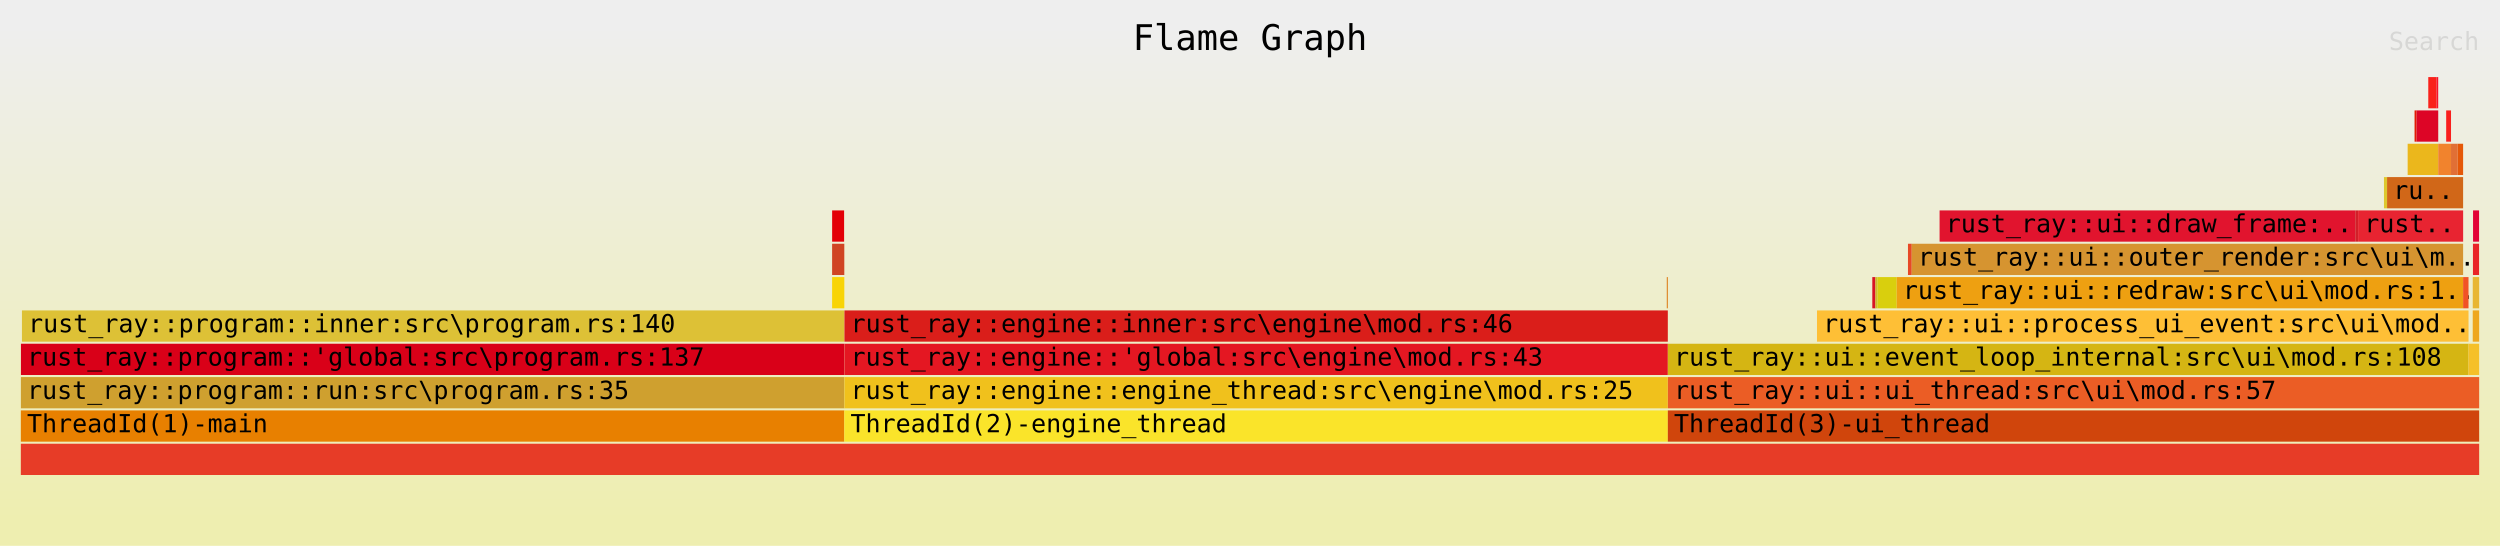
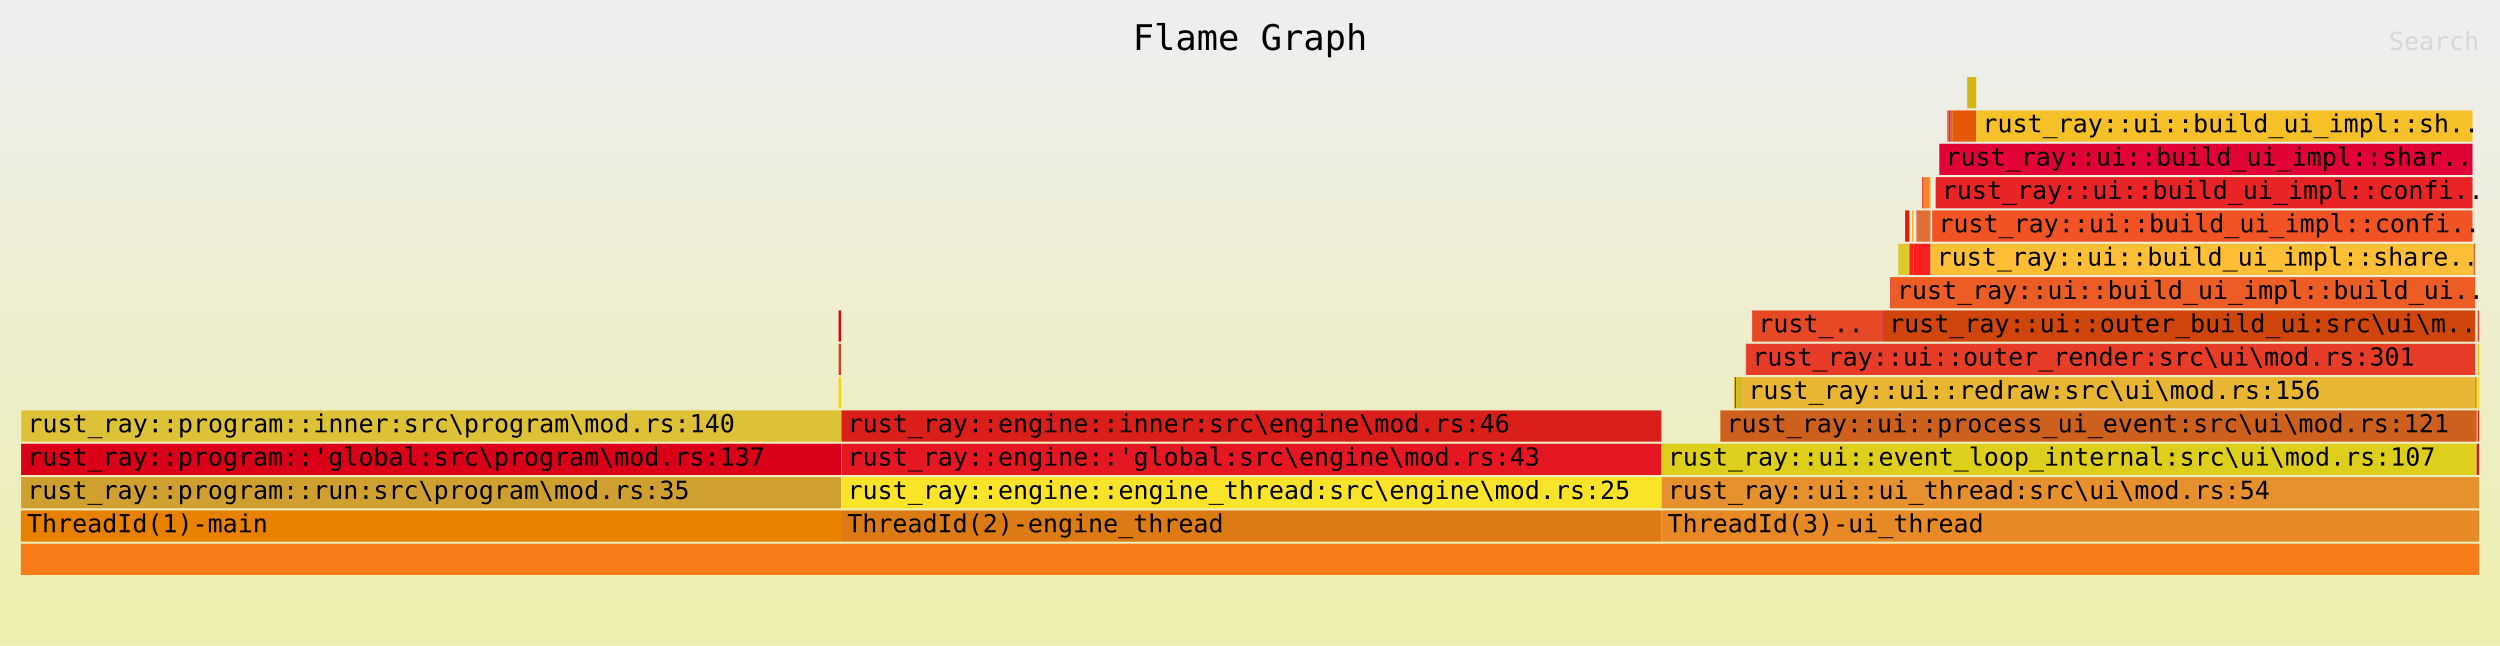
- <svg xmlns="http://www.w3.org/2000/svg" xmlns:ns1="http://github.com/jonhoo/inferno" version="1.1" width="1200" height="262" viewBox="0 0 1200 262">
+ <svg xmlns="http://www.w3.org/2000/svg" xmlns:ns1="http://github.com/jonhoo/inferno" version="1.1" width="1200" height="310" viewBox="0 0 1200 310">
  <defs>
    <linearGradient id="background" y1="0" y2="1" x1="0" x2="0">
      <stop stop-color="#eeeeee" offset="5%" />
      <stop stop-color="#eeeeb0" offset="95%" />
    </linearGradient>
  </defs>
  <style type="text/css">
text { font-family:monospace; font-size:12px }
#title { text-anchor:middle; font-size:17px; }
#matched { text-anchor:end; }
#search { text-anchor:end; opacity:0.1; cursor:pointer; }
#search:hover, #search.show { opacity:1; }
#subtitle { text-anchor:middle; font-color:rgb(160,160,160); }
#unzoom { cursor:pointer; }
#frames &gt; *:hover { stroke:black; stroke-width:0.5; cursor:pointer; }
.hide { display:none; }
.parent { opacity:0.5; }
</style>
-   <rect x="0" y="0" width="100%" height="262" fill="url(#background)" />
+   <rect x="0" y="0" width="100%" height="310" fill="url(#background)" />
  <text id="title" fill="rgb(0,0,0)" x="50%" y="24.00">Flame Graph</text>
-   <text id="details" fill="rgb(0,0,0)" x="10" y="245.00"> </text>
+   <text id="details" fill="rgb(0,0,0)" x="10" y="293.00"> </text>
  <text id="unzoom" class="hide" fill="rgb(0,0,0)" x="10" y="24.00">Reset Zoom</text>
  <text id="search" fill="rgb(0,0,0)" x="1190" y="24.00">Search</text>
-   <text id="matched" fill="rgb(0,0,0)" x="1190" y="245.00"> </text>
-   <svg id="frames" x="10" width="1180" total_samples="208143994300">
-     <g>
-       <rect x="33.002%" y="101" width="0.487%" height="15" fill="rgb(227,0,7)" ns1:x="68690614400" ns1:w="1014666300" />
-       <text x="33.252%" y="111.50" />
-     </g>
-     <g>
-       <rect x="0.004%" y="165" width="33.493%" height="15" fill="rgb(217,0,24)" ns1:x="8575600" ns1:w="69714342900" />
-       <text x="0.254%" y="175.50"> rust_ray::program::'global:src\program.rs:137</text>
-     </g>
-     <g>
-       <rect x="0.045%" y="149" width="33.453%" height="15" fill="rgb(221,193,54)" ns1:x="93034000" ns1:w="69629884500" />
-       <text x="0.295%" y="159.50"> rust_ray::program::inner:src\program.rs:140</text>
-     </g>
-     <g>
-       <rect x="33.001%" y="133" width="0.497%" height="15" fill="rgb(248,212,6)" ns1:x="68688488200" ns1:w="1034430300" />
-       <text x="33.251%" y="143.50" />
-     </g>
-     <g>
-       <rect x="33.001%" y="117" width="0.496%" height="15" fill="rgb(208,68,35)" ns1:x="68690478400" ns1:w="1032440100" />
-       <text x="33.251%" y="127.50" />
-     </g>
-     <g>
-       <rect x="0%" y="197" width="33.498%" height="15" fill="rgb(232,128,0)" ns1:x="0" ns1:w="69723940400" />
-       <text x="0.25%" y="207.50">ThreadId(1)-main</text>
-     </g>
-     <g>
-       <rect x="0.002%" y="181" width="33.496%" height="15" fill="rgb(207,160,47)" ns1:x="4902600" ns1:w="69719037800" />
-       <text x="0.252%" y="191.50"> rust_ray::program::run:src\program.rs:35</text>
-     </g>
-     <g>
-       <rect x="33.501%" y="165" width="33.495%" height="15" fill="rgb(228,23,34)" ns1:x="69730022200" ns1:w="69717409600" />
-       <text x="33.751%" y="175.50"> rust_ray::engine::'global:src\engine\mod.rs:43</text>
-     </g>
-     <g>
-       <rect x="33.502%" y="149" width="33.494%" height="15" fill="rgb(218,30,26)" ns1:x="69732027600" ns1:w="69715404200" />
-       <text x="33.752%" y="159.50"> rust_ray::engine::inner:src\engine\mod.rs:46</text>
-     </g>
-     <g>
-       <rect x="66.954%" y="133" width="0.042%" height="15" fill="rgb(220,122,19)" ns1:x="139360025800" ns1:w="87406000" />
-       <text x="67.204%" y="143.50" />
-     </g>
-     <g>
-       <rect x="33.498%" y="197" width="33.498%" height="15" fill="rgb(250,228,42)" ns1:x="69723940400" ns1:w="69723549900" />
-       <text x="33.748%" y="207.50">ThreadId(2)-engine_thread</text>
-     </g>
-     <g>
-       <rect x="33.501%" y="181" width="33.495%" height="15" fill="rgb(240,193,28)" ns1:x="69729853600" ns1:w="69717636700" />
-       <text x="33.751%" y="191.50"> rust_ray::engine::engine_thread:src\engine\mod.rs:25</text>
-     </g>
-     <g>
-       <rect x="75.314%" y="133" width="0.126%" height="15" fill="rgb(216,20,37)" ns1:x="156762546100" ns1:w="262337600" />
-       <text x="75.564%" y="143.50" />
-     </g>
-     <g>
-       <rect x="75.441%" y="133" width="0.088%" height="15" fill="rgb(206,188,39)" ns1:x="157024883700" ns1:w="183852800" />
-       <text x="75.691%" y="143.50" />
-     </g>
-     <g>
-       <rect x="75.529%" y="133" width="0.778%" height="15" fill="rgb(217,207,13)" ns1:x="157208736500" ns1:w="1619647100" />
-       <text x="75.779%" y="143.50" />
-     </g>
-     <g>
-       <rect x="76.765%" y="117" width="0.154%" height="15" fill="rgb(231,73,38)" ns1:x="159781397500" ns1:w="321017400" />
-       <text x="77.015%" y="127.50" />
-     </g>
-     <g>
-       <rect x="78.051%" y="101" width="16.907%" height="15" fill="rgb(225,20,46)" ns1:x="162457636400" ns1:w="35191538000" />
-       <text x="78.301%" y="111.50"> rust_ray::ui::draw_frame:..</text>
-     </g>
-     <g>
-       <rect x="94.958%" y="101" width="0.117%" height="15" fill="rgb(210,31,41)" ns1:x="197649174400" ns1:w="243219300" />
-       <text x="95.208%" y="111.50" />
-     </g>
-     <g>
-       <rect x="96.127%" y="85" width="0.127%" height="15" fill="rgb(221,200,47)" ns1:x="200083157500" ns1:w="264262300" />
-       <text x="96.377%" y="95.50" />
-     </g>
-     <g>
-       <rect x="97.372%" y="53" width="0.082%" height="15" fill="rgb(226,26,5)" ns1:x="202673904000" ns1:w="170083600" />
-       <text x="97.622%" y="63.50" />
-     </g>
-     <g>
-       <rect x="97.93%" y="37" width="0.338%" height="15" fill="rgb(249,33,26)" ns1:x="203834962600" ns1:w="704183400" />
-       <text x="98.18%" y="47.50" />
-     </g>
-     <g>
-       <rect x="97.091%" y="69" width="1.244%" height="15" fill="rgb(235,183,28)" ns1:x="202088686600" ns1:w="2588177000" />
-       <text x="97.341%" y="79.50" />
-     </g>
-     <g>
-       <rect x="97.454%" y="53" width="0.881%" height="15" fill="rgb(221,5,38)" ns1:x="202843987600" ns1:w="1832876000" />
-       <text x="97.704%" y="63.50" />
-     </g>
-     <g>
-       <rect x="98.268%" y="37" width="0.066%" height="15" fill="rgb(247,18,42)" ns1:x="204539146000" ns1:w="137717600" />
-       <text x="98.518%" y="47.50" />
-     </g>
-     <g>
-       <rect x="98.334%" y="69" width="0.52%" height="15" fill="rgb(241,131,45)" ns1:x="204676863600" ns1:w="1083015600" />
-       <text x="98.584%" y="79.50" />
-     </g>
-     <g>
-       <rect x="98.658%" y="53" width="0.197%" height="15" fill="rgb(249,31,29)" ns1:x="205349794600" ns1:w="410084600" />
-       <text x="98.908%" y="63.50" />
-     </g>
-     <g>
-       <rect x="98.855%" y="69" width="0.272%" height="15" fill="rgb(225,111,53)" ns1:x="205759879200" ns1:w="567040500" />
-       <text x="99.105%" y="79.50" />
-     </g>
-     <g>
-       <rect x="76.307%" y="133" width="23.04%" height="15" fill="rgb(238,160,17)" ns1:x="158828383600" ns1:w="47957249600" />
-       <text x="76.557%" y="143.50"> rust_ray::ui::redraw:src\ui\mod.rs:1..</text>
-     </g>
-     <g>
-       <rect x="76.919%" y="117" width="22.428%" height="15" fill="rgb(214,148,48)" ns1:x="160102414900" ns1:w="46683218300" />
-       <text x="77.169%" y="127.50"> rust_ray::ui::outer_render:src\ui\m..</text>
-     </g>
-     <g>
-       <rect x="95.075%" y="101" width="4.273%" height="15" fill="rgb(232,36,49)" ns1:x="197892393700" ns1:w="8893239500" />
-       <text x="95.325%" y="111.50"> rust..</text>
-     </g>
-     <g>
-       <rect x="96.254%" y="85" width="3.093%" height="15" fill="rgb(209,103,24)" ns1:x="200347419800" ns1:w="6438213400" />
-       <text x="96.504%" y="95.50"> ru..</text>
-     </g>
-     <g>
-       <rect x="99.127%" y="69" width="0.22%" height="15" fill="rgb(229,88,8)" ns1:x="206326919700" ns1:w="458713500" />
-       <text x="99.377%" y="79.50" />
-     </g>
-     <g>
-       <rect x="66.999%" y="165" width="32.568%" height="15" fill="rgb(213,181,19)" ns1:x="139453585800" ns1:w="67789189000" />
-       <text x="67.249%" y="175.50"> rust_ray::ui::event_loop_internal:src\ui\mod.rs:108</text>
-     </g>
-     <g>
-       <rect x="73.064%" y="149" width="26.503%" height="15" fill="rgb(254,191,54)" ns1:x="152079409800" ns1:w="55163365000" />
-       <text x="73.314%" y="159.50"> rust_ray::ui::process_ui_event:src\ui\mod..</text>
-     </g>
-     <g>
-       <rect x="99.347%" y="133" width="0.22%" height="15" fill="rgb(241,83,37)" ns1:x="206785633200" ns1:w="457141600" />
-       <text x="99.597%" y="143.50" />
-     </g>
-     <g>
-       <rect x="99.747%" y="117" width="0.249%" height="15" fill="rgb(233,36,39)" ns1:x="207617296300" ns1:w="518262100" />
-       <text x="99.997%" y="127.50" />
-     </g>
-     <g>
-       <rect x="99.751%" y="101" width="0.245%" height="15" fill="rgb(226,3,54)" ns1:x="207625472600" ns1:w="510085800" />
-       <text x="100.001%" y="111.50" />
-     </g>
-     <g>
-       <rect x="99.567%" y="165" width="0.433%" height="15" fill="rgb(245,192,40)" ns1:x="207242774800" ns1:w="901098700" />
-       <text x="99.817%" y="175.50" />
-     </g>
-     <g>
-       <rect x="99.738%" y="149" width="0.262%" height="15" fill="rgb(238,167,29)" ns1:x="207599261200" ns1:w="544612300" />
-       <text x="99.988%" y="159.50" />
-     </g>
-     <g>
-       <rect x="99.739%" y="133" width="0.262%" height="15" fill="rgb(232,182,51)" ns1:x="207599634900" ns1:w="544238600" />
-       <text x="99.989%" y="143.50" />
-     </g>
-     <g>
-       <rect x="0%" y="213" width="100%" height="15" fill="rgb(231,60,39)" ns1:x="0" ns1:w="208143994300" />
-       <text x="0.25%" y="223.50" />
-     </g>
-     <g>
-       <rect x="66.996%" y="197" width="33.004%" height="15" fill="rgb(208,69,12)" ns1:x="139447490300" ns1:w="68696504000" />
-       <text x="67.246%" y="207.50">ThreadId(3)-ui_thread</text>
-     </g>
-     <g>
-       <rect x="66.999%" y="181" width="33.002%" height="15" fill="rgb(235,93,37)" ns1:x="139453386400" ns1:w="68690607900" />
-       <text x="67.249%" y="191.50"> rust_ray::ui::ui_thread:src\ui\mod.rs:57</text>
+   <text id="matched" fill="rgb(0,0,0)" x="1190" y="293.00"> </text>
+   <svg id="frames" x="10" width="1180" total_samples="965901219300">
+     <g>
+       <rect x="33.266%" y="149" width="0.1%" height="15" fill="rgb(227,0,7)" ns1:x="321312400400" ns1:w="964162600" />
+       <text x="33.516%" y="159.50" />
+     </g>
+     <g>
+       <rect x="0.01%" y="213" width="33.357%" height="15" fill="rgb(217,0,24)" ns1:x="95949200" ns1:w="322196014300" />
+       <text x="0.26%" y="223.50"> rust_ray::program::'global:src\program\mod.rs:137</text>
+     </g>
+     <g>
+       <rect x="0.017%" y="197" width="33.35%" height="15" fill="rgb(221,193,54)" ns1:x="165074200" ns1:w="322126889300" />
+       <text x="0.267%" y="207.50"> rust_ray::program::inner:src\program\mod.rs:140</text>
+     </g>
+     <g>
+       <rect x="33.264%" y="181" width="0.103%" height="15" fill="rgb(248,212,6)" ns1:x="321292891300" ns1:w="999072200" />
+       <text x="33.514%" y="191.50" />
+     </g>
+     <g>
+       <rect x="33.266%" y="165" width="0.101%" height="15" fill="rgb(208,68,35)" ns1:x="321312302700" ns1:w="979660800" />
+       <text x="33.516%" y="175.50" />
+     </g>
+     <g>
+       <rect x="0%" y="245" width="33.367%" height="15" fill="rgb(232,128,0)" ns1:x="0" ns1:w="322292723600" />
+       <text x="0.25%" y="255.50">ThreadId(1)-main</text>
+     </g>
+     <g>
+       <rect x="0.01%" y="229" width="33.357%" height="15" fill="rgb(207,160,47)" ns1:x="95786800" ns1:w="322196936800" />
+       <text x="0.26%" y="239.50"> rust_ray::program::run:src\program\mod.rs:35</text>
+     </g>
+     <g>
+       <rect x="33.377%" y="213" width="33.357%" height="15" fill="rgb(228,23,34)" ns1:x="322389329300" ns1:w="322195676500" />
+       <text x="33.627%" y="223.50"> rust_ray::engine::'global:src\engine\mod.rs:43</text>
+     </g>
+     <g>
+       <rect x="33.379%" y="197" width="33.355%" height="15" fill="rgb(218,30,26)" ns1:x="322409365100" ns1:w="322175640700" />
+       <text x="33.629%" y="207.50"> rust_ray::engine::inner:src\engine\mod.rs:46</text>
+     </g>
+     <g>
+       <rect x="33.367%" y="245" width="33.367%" height="15" fill="rgb(220,122,19)" ns1:x="322292723600" ns1:w="322292430400" />
+       <text x="33.617%" y="255.50">ThreadId(2)-engine_thread</text>
+     </g>
+     <g>
+       <rect x="33.377%" y="229" width="33.357%" height="15" fill="rgb(250,228,42)" ns1:x="322389180100" ns1:w="322195973900" />
+       <text x="33.627%" y="239.50"> rust_ray::engine::engine_thread:src\engine\mod.rs:25</text>
+     </g>
+     <g>
+       <rect x="69.683%" y="181" width="0.043%" height="15" fill="rgb(240,193,28)" ns1:x="673067896200" ns1:w="410593600" />
+       <text x="69.933%" y="191.50" />
+     </g>
+     <g>
+       <rect x="69.725%" y="181" width="0.048%" height="15" fill="rgb(216,20,37)" ns1:x="673478489800" ns1:w="459136400" />
+       <text x="69.975%" y="191.50" />
+     </g>
+     <g>
+       <rect x="69.773%" y="181" width="0.247%" height="15" fill="rgb(206,188,39)" ns1:x="673937626200" ns1:w="2381715900" />
+       <text x="70.023%" y="191.50" />
+     </g>
+     <g>
+       <rect x="70.152%" y="165" width="0.031%" height="15" fill="rgb(217,207,13)" ns1:x="677598772000" ns1:w="296856900" />
+       <text x="70.402%" y="175.50" />
+     </g>
+     <g>
+       <rect x="70.426%" y="149" width="5.29%" height="15" fill="rgb(231,73,38)" ns1:x="680249658000" ns1:w="51100446500" />
+       <text x="70.676%" y="159.50"> rust_..</text>
+     </g>
+     <g>
+       <rect x="75.717%" y="149" width="0.03%" height="15" fill="rgb(225,20,46)" ns1:x="731350104500" ns1:w="288707900" />
+       <text x="75.967%" y="159.50" />
+     </g>
+     <g>
+       <rect x="76.033%" y="133" width="0.031%" height="15" fill="rgb(210,31,41)" ns1:x="734400799300" ns1:w="300465700" />
+       <text x="76.283%" y="143.50" />
+     </g>
+     <g>
+       <rect x="76.369%" y="117" width="0.455%" height="15" fill="rgb(221,200,47)" ns1:x="737651969000" ns1:w="4395164500" />
+       <text x="76.619%" y="127.50" />
+     </g>
+     <g>
+       <rect x="76.648%" y="101" width="0.176%" height="15" fill="rgb(226,26,5)" ns1:x="740342861900" ns1:w="1704271600" />
+       <text x="76.898%" y="111.50" />
+     </g>
+     <g>
+       <rect x="76.824%" y="117" width="0.164%" height="15" fill="rgb(249,33,26)" ns1:x="742047133500" ns1:w="1586050700" />
+       <text x="77.074%" y="127.50" />
+     </g>
+     <g>
+       <rect x="76.929%" y="101" width="0.059%" height="15" fill="rgb(235,183,28)" ns1:x="743058877500" ns1:w="574306700" />
+       <text x="77.179%" y="111.50" />
+     </g>
+     <g>
+       <rect x="77.116%" y="101" width="0.037%" height="15" fill="rgb(221,5,38)" ns1:x="744862073500" ns1:w="356902900" />
+       <text x="77.366%" y="111.50" />
+     </g>
+     <g>
+       <rect x="77.337%" y="85" width="0.033%" height="15" fill="rgb(247,18,42)" ns1:x="747000549700" ns1:w="319579800" />
+       <text x="77.587%" y="95.50" />
+     </g>
+     <g>
+       <rect x="77.37%" y="85" width="0.279%" height="15" fill="rgb(241,131,45)" ns1:x="747320129500" ns1:w="2690655200" />
+       <text x="77.62%" y="95.50" />
+     </g>
+     <g>
+       <rect x="76.989%" y="117" width="0.692%" height="15" fill="rgb(249,31,29)" ns1:x="743633184200" ns1:w="6680534000" />
+       <text x="77.239%" y="127.50" />
+     </g>
+     <g>
+       <rect x="77.153%" y="101" width="0.527%" height="15" fill="rgb(225,111,53)" ns1:x="745218976400" ns1:w="5094741800" />
+       <text x="77.403%" y="111.50" />
+     </g>
+     <g>
+       <rect x="77.649%" y="85" width="0.031%" height="15" fill="rgb(238,160,17)" ns1:x="750010784700" ns1:w="302933500" />
+       <text x="77.899%" y="95.50" />
+     </g>
+     <g>
+       <rect x="78.35%" y="53" width="0.059%" height="15" fill="rgb(214,148,48)" ns1:x="756786773300" ns1:w="570309800" />
+       <text x="78.6%" y="63.50" />
+     </g>
+     <g>
+       <rect x="78.409%" y="53" width="0.091%" height="15" fill="rgb(232,36,49)" ns1:x="757357083100" ns1:w="875394000" />
+       <text x="78.659%" y="63.50" />
+     </g>
+     <g>
+       <rect x="78.5%" y="53" width="0.069%" height="15" fill="rgb(209,103,24)" ns1:x="758232477100" ns1:w="663230800" />
+       <text x="78.75%" y="63.50" />
+     </g>
+     <g>
+       <rect x="78.569%" y="53" width="0.973%" height="15" fill="rgb(229,88,8)" ns1:x="758895707900" ns1:w="9399544800" />
+       <text x="78.819%" y="63.50" />
+     </g>
+     <g>
+       <rect x="79.174%" y="37" width="0.368%" height="15" fill="rgb(213,181,19)" ns1:x="764740293400" ns1:w="3554959300" />
+       <text x="79.424%" y="47.50" />
+     </g>
+     <g>
+       <rect x="77.68%" y="117" width="22.051%" height="15" fill="rgb(254,191,54)" ns1:x="750313718200" ns1:w="212986914200" />
+       <text x="77.93%" y="127.50"> rust_ray::ui::build_ui_impl::share..</text>
+     </g>
+     <g>
+       <rect x="77.75%" y="101" width="21.98%" height="15" fill="rgb(241,83,37)" ns1:x="750991890900" ns1:w="212308741500" />
+       <text x="78%" y="111.50"> rust_ray::ui::build_ui_impl::confi..</text>
+     </g>
+     <g>
+       <rect x="77.891%" y="85" width="21.84%" height="15" fill="rgb(233,36,39)" ns1:x="752350862400" ns1:w="210949770000" />
+       <text x="78.141%" y="95.50"> rust_ray::ui::build_ui_impl::confi..</text>
+     </g>
+     <g>
+       <rect x="78.04%" y="69" width="21.691%" height="15" fill="rgb(226,3,54)" ns1:x="753791897000" ns1:w="209508735400" />
+       <text x="78.29%" y="79.50"> rust_ray::ui::build_ui_impl::shar..</text>
+     </g>
+     <g>
+       <rect x="79.542%" y="53" width="20.189%" height="15" fill="rgb(245,192,40)" ns1:x="768295252700" ns1:w="195005379700" />
+       <text x="79.792%" y="63.50"> rust_ray::ui::build_ui_impl::sh..</text>
+     </g>
+     <g>
+       <rect x="99.731%" y="117" width="0.053%" height="15" fill="rgb(238,167,29)" ns1:x="963300632400" ns1:w="512385200" />
+       <text x="99.981%" y="127.50" />
+     </g>
+     <g>
+       <rect x="70.019%" y="181" width="29.82%" height="15" fill="rgb(232,182,51)" ns1:x="676319342100" ns1:w="288029602700" />
+       <text x="70.269%" y="191.50"> rust_ray::ui::redraw:src\ui\mod.rs:156</text>
+     </g>
+     <g>
+       <rect x="70.183%" y="165" width="29.657%" height="15" fill="rgb(231,60,39)" ns1:x="677895628900" ns1:w="286453315900" />
+       <text x="70.433%" y="175.50"> rust_ray::ui::outer_render:src\ui\mod.rs:301</text>
+     </g>
+     <g>
+       <rect x="75.747%" y="149" width="24.093%" height="15" fill="rgb(208,69,12)" ns1:x="731638812400" ns1:w="232710132400" />
+       <text x="75.997%" y="159.50"> rust_ray::ui::outer_build_ui:src\ui\m..</text>
+     </g>
+     <g>
+       <rect x="76.064%" y="133" width="23.776%" height="15" fill="rgb(235,93,37)" ns1:x="734701265000" ns1:w="229647679800" />
+       <text x="76.314%" y="143.50"> rust_ray::ui::build_ui_impl::build_ui..</text>
+     </g>
+     <g>
+       <rect x="99.784%" y="117" width="0.056%" height="15" fill="rgb(213,116,39)" ns1:x="963813017600" ns1:w="535927200" />
+       <text x="100.034%" y="127.50" />
+     </g>
+     <g>
+       <rect x="66.744%" y="213" width="33.157%" height="15" fill="rgb(222,207,29)" ns1:x="644681907100" ns1:w="320266003900" />
+       <text x="66.994%" y="223.50"> rust_ray::ui::event_loop_internal:src\ui\mod.rs:107</text>
+     </g>
+     <g>
+       <rect x="69.132%" y="197" width="30.769%" height="15" fill="rgb(206,96,30)" ns1:x="667751674700" ns1:w="297196236300" />
+       <text x="69.382%" y="207.50"> rust_ray::ui::process_ui_event:src\ui\mod.rs:121</text>
+     </g>
+     <g>
+       <rect x="99.839%" y="181" width="0.062%" height="15" fill="rgb(218,138,4)" ns1:x="964348944800" ns1:w="598966200" />
+       <text x="100.089%" y="191.50" />
+     </g>
+     <g>
+       <rect x="99.941%" y="165" width="0.059%" height="15" fill="rgb(250,191,14)" ns1:x="965327698700" ns1:w="572908400" />
+       <text x="100.191%" y="175.50" />
+     </g>
+     <g>
+       <rect x="99.941%" y="149" width="0.059%" height="15" fill="rgb(239,60,40)" ns1:x="965335394200" ns1:w="565212900" />
+       <text x="100.191%" y="159.50" />
+     </g>
+     <g>
+       <rect x="99.901%" y="213" width="0.099%" height="15" fill="rgb(206,27,48)" ns1:x="964947911000" ns1:w="953237200" />
+       <text x="100.151%" y="223.50" />
+     </g>
+     <g>
+       <rect x="99.938%" y="197" width="0.061%" height="15" fill="rgb(225,35,8)" ns1:x="965306702200" ns1:w="594446000" />
+       <text x="100.188%" y="207.50" />
+     </g>
+     <g>
+       <rect x="99.939%" y="181" width="0.061%" height="15" fill="rgb(250,213,24)" ns1:x="965310915000" ns1:w="590233200" />
+       <text x="100.189%" y="191.50" />
+     </g>
+     <g>
+       <rect x="0%" y="261" width="100%" height="15" fill="rgb(247,123,22)" ns1:x="0" ns1:w="965901219300" />
+       <text x="0.25%" y="271.50" />
+     </g>
+     <g>
+       <rect x="66.734%" y="245" width="33.266%" height="15" fill="rgb(231,138,38)" ns1:x="644585154000" ns1:w="321316065300" />
+       <text x="66.984%" y="255.50">ThreadId(3)-ui_thread</text>
+     </g>
+     <g>
+       <rect x="66.744%" y="229" width="33.256%" height="15" fill="rgb(231,145,46)" ns1:x="644681682300" ns1:w="321219537000" />
+       <text x="66.994%" y="239.50"> rust_ray::ui::ui_thread:src\ui\mod.rs:54</text>
    </g>
  </svg>
</svg>
